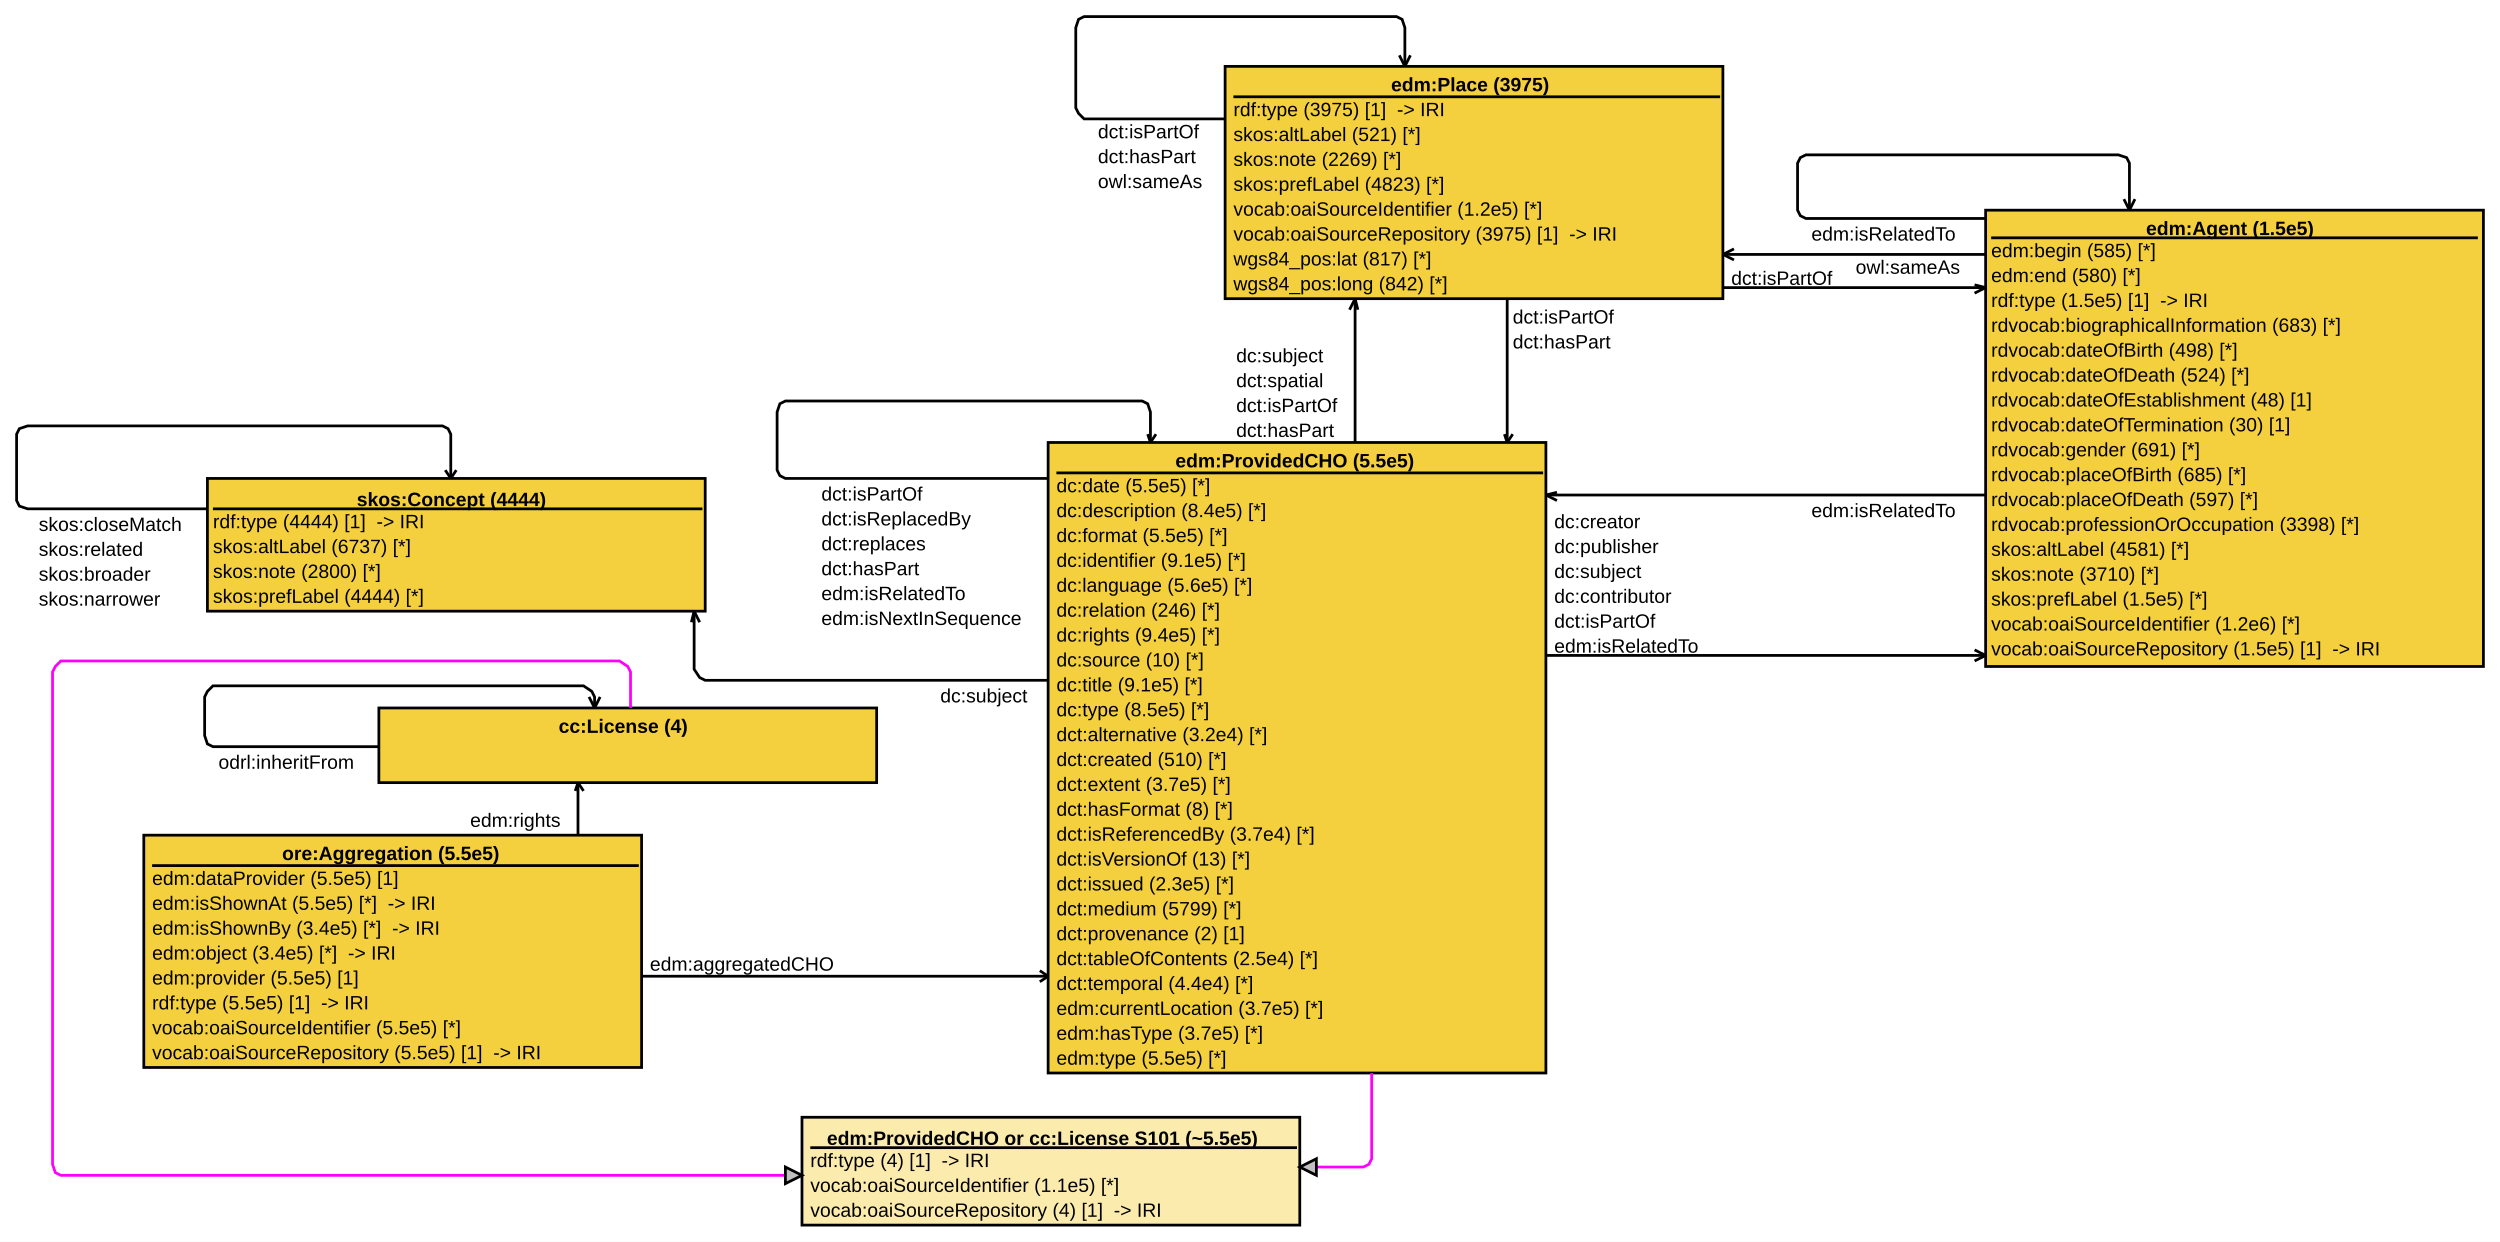
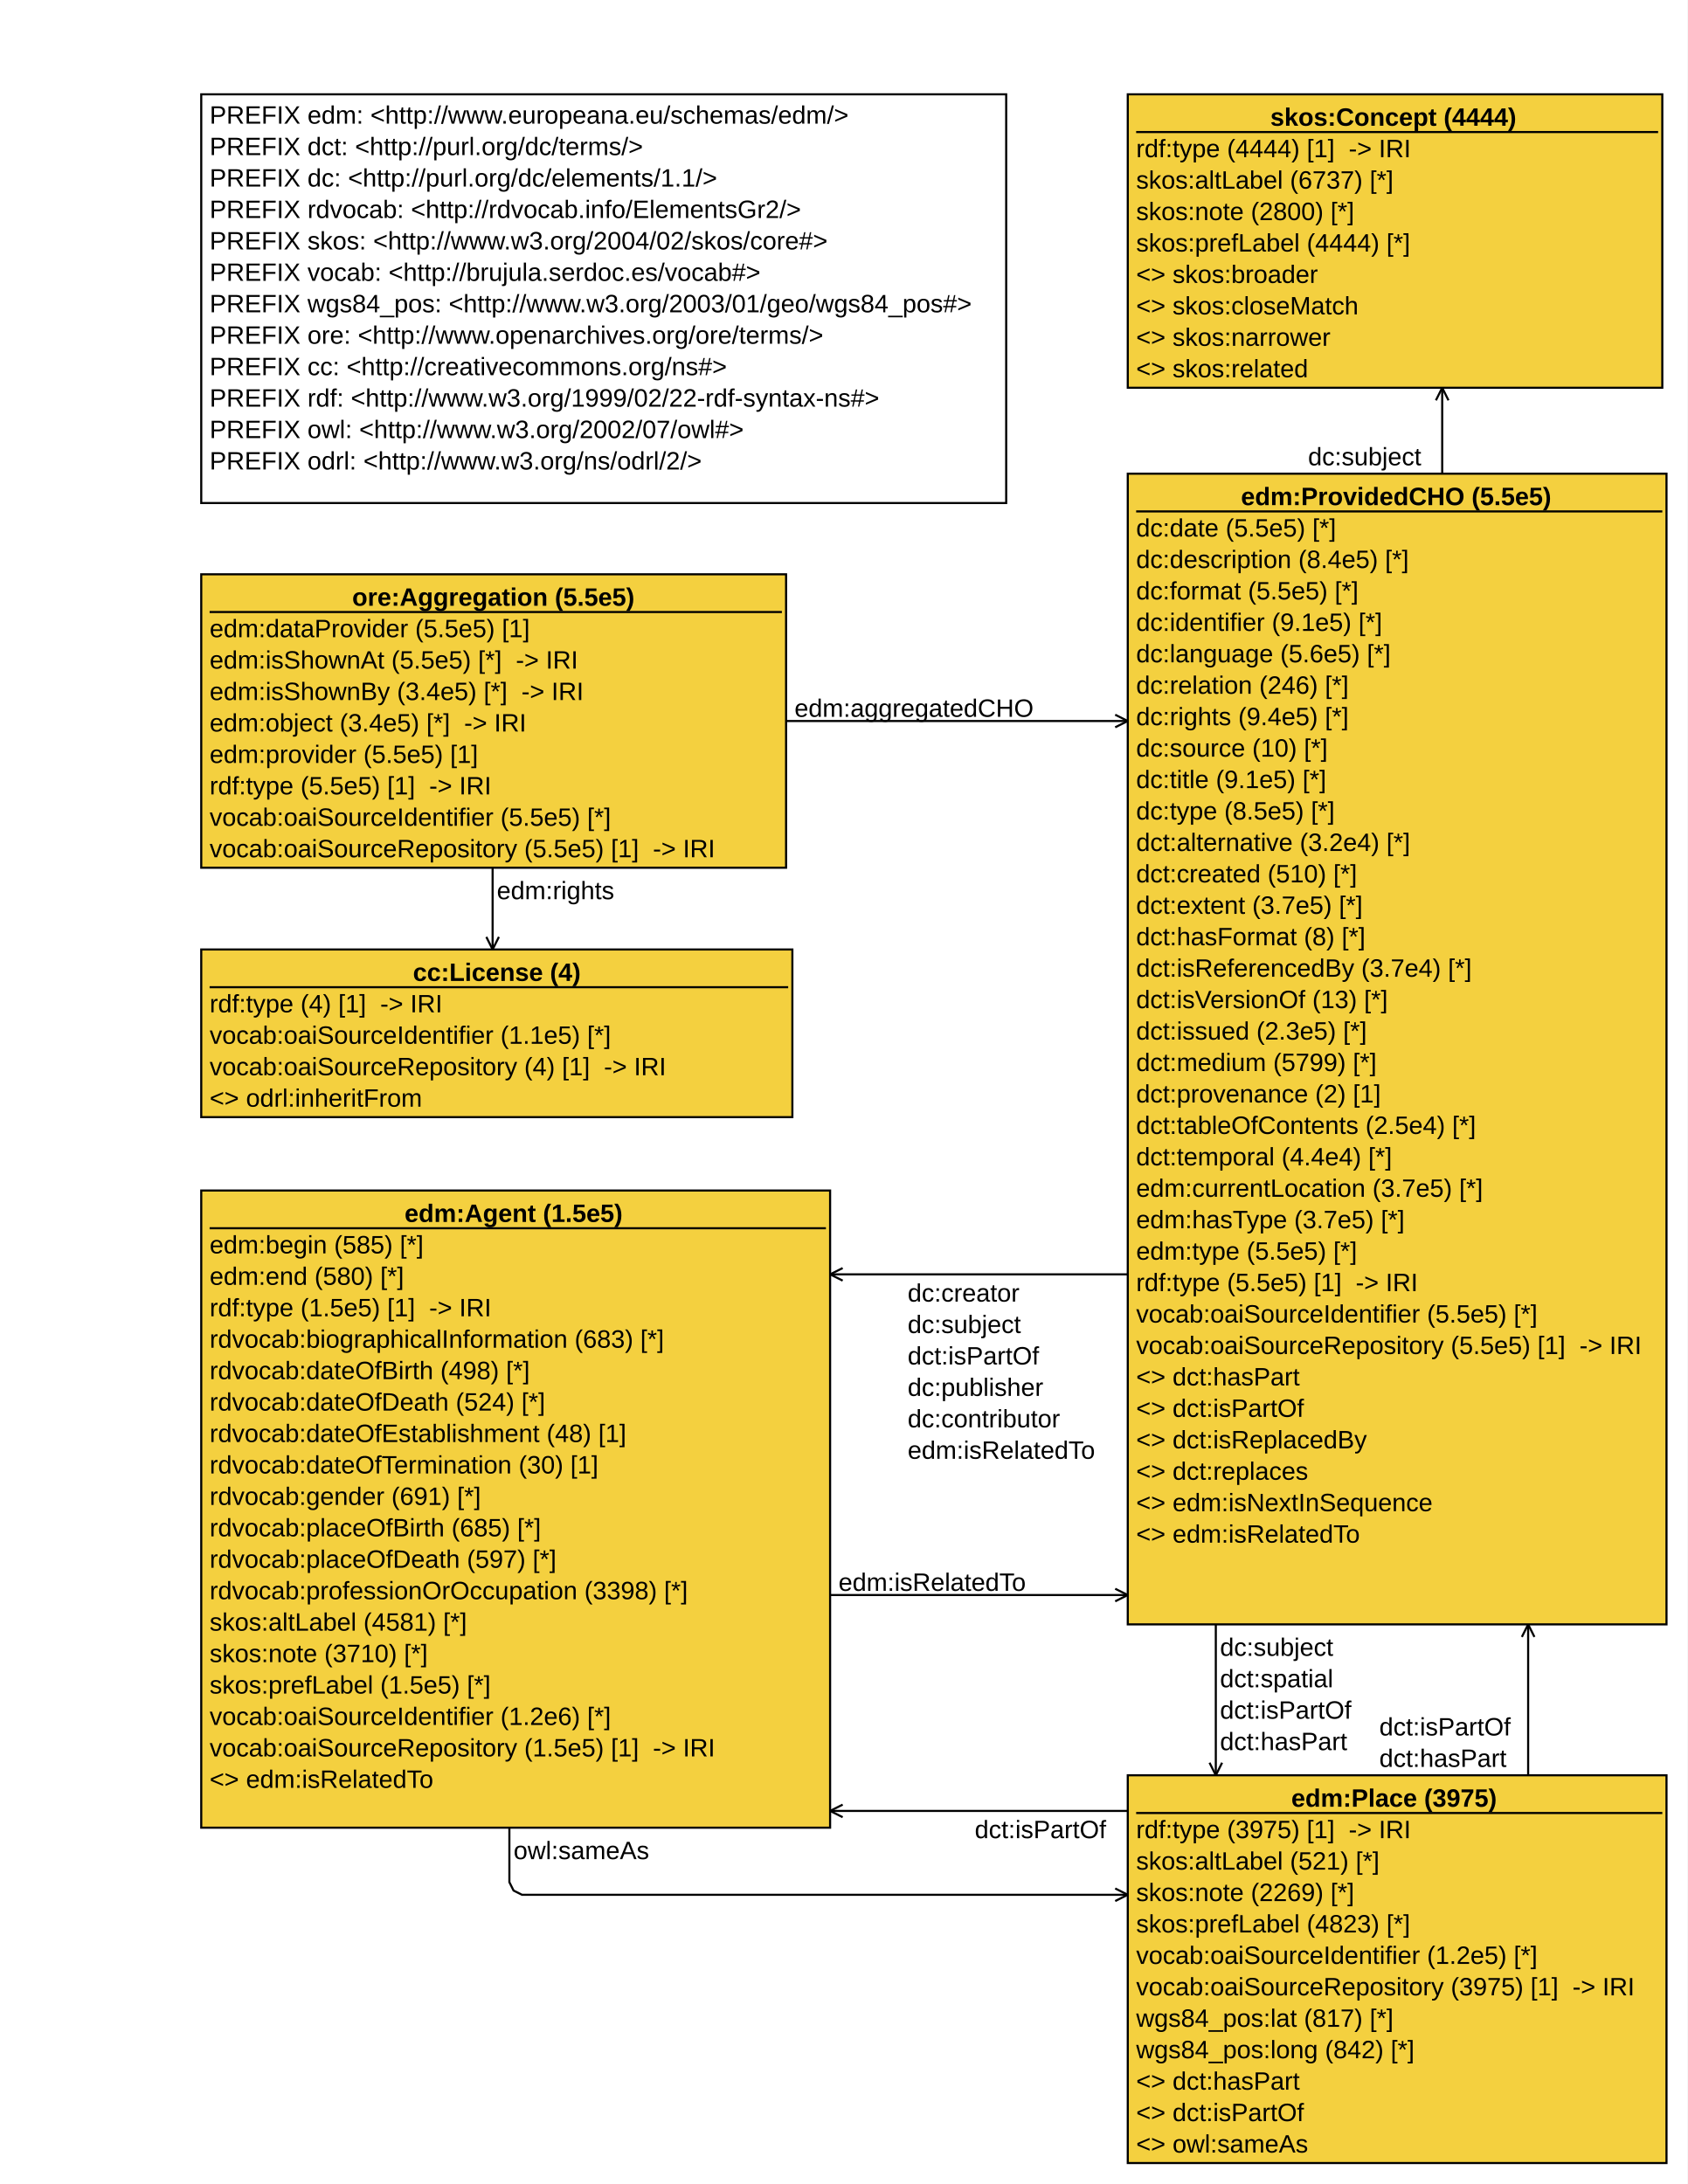
- <svg xmlns="http://www.w3.org/2000/svg" version="1.1" xml:space="preserve" width="904" height="449" viewBox="0 0 904 449">
+ <svg xmlns="http://www.w3.org/2000/svg" version="1.1" xml:space="preserve" width="805" height="1042" viewBox="0 0 805 1042">
 onmousemove="movetip(evt)" onmouseup="endmove()"&gt;
<rect x="0" y="0" width="100%" height="100%" style="fill:White;" />
  <defs>
    <linearGradient id="activ1" x1="0%" y1="0%" x2="100%" y2="0%">
      <stop offset="0%" style="stop-color:#FFFF00;stop-opacity:1" />
      <stop offset="100%" style="stop-color:#FFFFF0;stop-opacity:1" />
    </linearGradient>
  </defs>
-   <g id="2002685669">
-     <polygon points="718,76 898,76 898,241 718,241 " style="fill:#F4D03F; stroke-width:1;stroke:Black;" />
-     <text style="font-family:Arial;font-size:7px;kerning:0;word-spacing:-1px;fill:Black;font-weight:bold;">
-       <tspan x="776" y="85">edm:Agent (1.5e5)</tspan>
-     </text>
-     <line x1="720" y1="86" x2="896" y2="86" style="stroke-width:1;stroke:Black;" />
-     <text style="font-family:Arial;font-size:7px;kerning:0;word-spacing:-1px;fill:Black;">
-       <tspan x="720" y="93">edm:begin (585) [*] </tspan>
-       <tspan x="720" y="102">edm:end (580) [*] </tspan>
-       <tspan x="720" y="111">rdf:type (1.5e5) [1]  -&gt; IRI</tspan>
-       <tspan x="720" y="120">rdvocab:biographicalInformation (683) [*] </tspan>
-       <tspan x="720" y="129">rdvocab:dateOfBirth (498) [*] </tspan>
-       <tspan x="720" y="138">rdvocab:dateOfDeath (524) [*] </tspan>
-       <tspan x="720" y="147">rdvocab:dateOfEstablishment (48) [1] </tspan>
-       <tspan x="720" y="156">rdvocab:dateOfTermination (30) [1] </tspan>
-       <tspan x="720" y="165">rdvocab:gender (691) [*] </tspan>
-       <tspan x="720" y="174">rdvocab:placeOfBirth (685) [*] </tspan>
-       <tspan x="720" y="183">rdvocab:placeOfDeath (597) [*] </tspan>
-       <tspan x="720" y="192">rdvocab:professionOrOccupation (3398) [*] </tspan>
-       <tspan x="720" y="201">skos:altLabel (4581) [*] </tspan>
-       <tspan x="720" y="210">skos:note (3710) [*] </tspan>
-       <tspan x="720" y="219">skos:prefLabel (1.5e5) [*] </tspan>
-       <tspan x="720" y="228">vocab:oaiSourceIdentifier (1.2e6) [*] </tspan>
-       <tspan x="720" y="237">vocab:oaiSourceRepository (1.5e5) [1]  -&gt; IRI</tspan>
-     </text>
-   </g>
-   <g id="2002685680">
-     <polygon points="137,256 317,256 317,283 137,283 " style="fill:#F4D03F; stroke-width:1;stroke:Black;" />
-     <text style="font-family:Arial;font-size:7px;kerning:0;word-spacing:-1px;fill:Black;font-weight:bold;">
-       <tspan x="202" y="265">cc:License (4)</tspan>
-     </text>
-   </g>
-   <g id="2002685691">
-     <polygon points="52,302 232,302 232,386 52,386 " style="fill:#F4D03F; stroke-width:1;stroke:Black;" />
-     <text style="font-family:Arial;font-size:7px;kerning:0;word-spacing:-1px;fill:Black;font-weight:bold;">
-       <tspan x="102" y="311">ore:Aggregation (5.5e5)</tspan>
-     </text>
-     <line x1="55" y1="313" x2="231" y2="313" style="stroke-width:1;stroke:Black;" />
-     <text style="font-family:Arial;font-size:7px;kerning:0;word-spacing:-1px;fill:Black;">
-       <tspan x="55" y="320">edm:dataProvider (5.5e5) [1] </tspan>
-       <tspan x="55" y="329">edm:isShownAt (5.5e5) [*]  -&gt; IRI</tspan>
-       <tspan x="55" y="338">edm:isShownBy (3.4e5) [*]  -&gt; IRI</tspan>
-       <tspan x="55" y="347">edm:object (3.4e5) [*]  -&gt; IRI</tspan>
-       <tspan x="55" y="356">edm:provider (5.5e5) [1] </tspan>
-       <tspan x="55" y="365">rdf:type (5.5e5) [1]  -&gt; IRI</tspan>
-       <tspan x="55" y="374">vocab:oaiSourceIdentifier (5.5e5) [*] </tspan>
-       <tspan x="55" y="383">vocab:oaiSourceRepository (5.5e5) [1]  -&gt; IRI</tspan>
-     </text>
-   </g>
-   <g id="2002685702">
-     <polygon points="443,24 623,24 623,108 443,108 " style="fill:#F4D03F; stroke-width:1;stroke:Black;" />
-     <text style="font-family:Arial;font-size:7px;kerning:0;word-spacing:-1px;fill:Black;font-weight:bold;">
-       <tspan x="503" y="33">edm:Place (3975)</tspan>
-     </text>
-     <line x1="446" y1="35" x2="622" y2="35" style="stroke-width:1;stroke:Black;" />
-     <text style="font-family:Arial;font-size:7px;kerning:0;word-spacing:-1px;fill:Black;">
-       <tspan x="446" y="42">rdf:type (3975) [1]  -&gt; IRI</tspan>
-       <tspan x="446" y="51">skos:altLabel (521) [*] </tspan>
-       <tspan x="446" y="60">skos:note (2269) [*] </tspan>
-       <tspan x="446" y="69">skos:prefLabel (4823) [*] </tspan>
-       <tspan x="446" y="78">vocab:oaiSourceIdentifier (1.2e5) [*] </tspan>
-       <tspan x="446" y="87">vocab:oaiSourceRepository (3975) [1]  -&gt; IRI</tspan>
-       <tspan x="446" y="96">wgs84_pos:lat (817) [*] </tspan>
-       <tspan x="446" y="105">wgs84_pos:long (842) [*] </tspan>
-     </text>
-   </g>
-   <g id="2002685713">
-     <polygon points="75,173 255,173 255,221 75,221 " style="fill:#F4D03F; stroke-width:1;stroke:Black;" />
-     <text style="font-family:Arial;font-size:7px;kerning:0;word-spacing:-1px;fill:Black;font-weight:bold;">
-       <tspan x="129" y="183">skos:Concept (4444)</tspan>
-     </text>
-     <line x1="77" y1="184" x2="254" y2="184" style="stroke-width:1;stroke:Black;" />
-     <text style="font-family:Arial;font-size:7px;kerning:0;word-spacing:-1px;fill:Black;">
-       <tspan x="77" y="191">rdf:type (4444) [1]  -&gt; IRI</tspan>
-       <tspan x="77" y="200">skos:altLabel (6737) [*] </tspan>
-       <tspan x="77" y="209">skos:note (2800) [*] </tspan>
-       <tspan x="77" y="218">skos:prefLabel (4444) [*] </tspan>
-     </text>
-   </g>
-   <g id="2002685724">
-     <polygon points="379,160 559,160 559,388 379,388 " style="fill:#F4D03F; stroke-width:1;stroke:Black;" />
-     <text style="font-family:Arial;font-size:7px;kerning:0;word-spacing:-1px;fill:Black;font-weight:bold;">
-       <tspan x="425" y="169">edm:ProvidedCHO (5.5e5)</tspan>
-     </text>
-     <line x1="382" y1="171" x2="558" y2="171" style="stroke-width:1;stroke:Black;" />
-     <text style="font-family:Arial;font-size:7px;kerning:0;word-spacing:-1px;fill:Black;">
-       <tspan x="382" y="178">dc:date (5.5e5) [*] </tspan>
-       <tspan x="382" y="187">dc:description (8.4e5) [*] </tspan>
-       <tspan x="382" y="196">dc:format (5.5e5) [*] </tspan>
-       <tspan x="382" y="205">dc:identifier (9.1e5) [*] </tspan>
-       <tspan x="382" y="214">dc:language (5.6e5) [*] </tspan>
-       <tspan x="382" y="223">dc:relation (246) [*] </tspan>
-       <tspan x="382" y="232">dc:rights (9.4e5) [*] </tspan>
-       <tspan x="382" y="241">dc:source (10) [*] </tspan>
-       <tspan x="382" y="250">dc:title (9.1e5) [*] </tspan>
-       <tspan x="382" y="259">dc:type (8.5e5) [*] </tspan>
-       <tspan x="382" y="268">dct:alternative (3.2e4) [*] </tspan>
-       <tspan x="382" y="277">dct:created (510) [*] </tspan>
-       <tspan x="382" y="286">dct:extent (3.7e5) [*] </tspan>
-       <tspan x="382" y="295">dct:hasFormat (8) [*] </tspan>
-       <tspan x="382" y="304">dct:isReferencedBy (3.7e4) [*] </tspan>
-       <tspan x="382" y="313">dct:isVersionOf (13) [*] </tspan>
-       <tspan x="382" y="322">dct:issued (2.3e5) [*] </tspan>
-       <tspan x="382" y="331">dct:medium (5799) [*] </tspan>
-       <tspan x="382" y="340">dct:provenance (2) [1] </tspan>
-       <tspan x="382" y="349">dct:tableOfContents (2.5e4) [*] </tspan>
-       <tspan x="382" y="358">dct:temporal (4.4e4) [*] </tspan>
-       <tspan x="382" y="367">edm:currentLocation (3.7e5) [*] </tspan>
-       <tspan x="382" y="376">edm:hasType (3.7e5) [*] </tspan>
-       <tspan x="382" y="385">edm:type (5.5e5) [*] </tspan>
-     </text>
-   </g>
-   <g id="2002685735">
-     <polygon points="290,404 470,404 470,443 290,443 " style="fill:#FBECAE; stroke-width:1;stroke:Black;" />
-     <text style="font-family:Arial;font-size:7px;kerning:0;word-spacing:-1px;fill:Black;font-weight:bold;">
-       <tspan x="299" y="414">edm:ProvidedCHO or cc:License S101 (~5.5e5)</tspan>
-     </text>
-     <line x1="293" y1="415" x2="469" y2="415" style="stroke-width:1;stroke:Black;" />
-     <text style="font-family:Arial;font-size:7px;kerning:0;word-spacing:-1px;fill:Black;">
-       <tspan x="293" y="422">rdf:type (4) [1]  -&gt; IRI</tspan>
-       <tspan x="293" y="431">vocab:oaiSourceIdentifier (1.1e5) [*] </tspan>
-       <tspan x="293" y="440">vocab:oaiSourceRepository (4) [1]  -&gt; IRI</tspan>
-     </text>
-   </g>
-   <g id="2002685600">
-     <path d="M559,237 L718,237 " style="fill:none;stroke-width:1;stroke:Black;" />
-     <line x1="714" y1="235" x2="718" y2="237" style="stroke-width:1;stroke:Black;" />
-     <line x1="714" y1="239" x2="718" y2="237" style="stroke-width:1;stroke:Black;" />
-     <text style="font-family:Arial;font-size:7px;kerning:0;word-spacing:-1px;fill:Black;">
-       <tspan x="562" y="191">dc:creator  </tspan>
-       <tspan x="562" y="200">dc:publisher  </tspan>
-       <tspan x="562" y="209">dc:subject  </tspan>
-       <tspan x="562" y="218">dc:contributor  </tspan>
-       <tspan x="562" y="227">dct:isPartOf  </tspan>
-       <tspan x="562" y="236">edm:isRelatedTo  </tspan>
-     </text>
-   </g>
-   <g id="2002685610">
-     <path d="M718,92 L623,92 " style="fill:none;stroke-width:1;stroke:Black;" />
-     <line x1="627" y1="90" x2="623" y2="92" style="stroke-width:1;stroke:Black;" />
-     <line x1="627" y1="94" x2="623" y2="92" style="stroke-width:1;stroke:Black;" />
-     <text style="font-family:Arial;font-size:7px;kerning:0;word-spacing:-1px;fill:Black;">
-       <tspan x="671" y="99">owl:sameAs  </tspan>
-     </text>
-   </g>
-   <g id="2002685615">
-     <path d="M137,270 L77,270 75,269 74,266 74,252 75,250 77,248 211,248 214,250 215,252 215,256 " style="fill:none;stroke-width:1;stroke:Black;" />
-     <line x1="213" y1="252" x2="215" y2="256" style="stroke-width:1;stroke:Black;" />
-     <line x1="217" y1="252" x2="215" y2="256" style="stroke-width:1;stroke:Black;" />
-     <text style="font-family:Arial;font-size:7px;kerning:0;word-spacing:-1px;fill:Black;">
-       <tspan x="79" y="278">odrl:inheritFrom  </tspan>
-     </text>
-   </g>
-   <g id="2002685620">
-     <path d="M232,353 L379,353 " style="fill:none;stroke-width:1;stroke:Black;" />
-     <line x1="376" y1="351" x2="379" y2="353" style="stroke-width:1;stroke:Black;" />
-     <line x1="376" y1="355" x2="379" y2="353" style="stroke-width:1;stroke:Black;" />
-     <text style="font-family:Arial;font-size:7px;kerning:0;word-spacing:-1px;fill:Black;">
-       <tspan x="235" y="351">edm:aggregatedCHO  </tspan>
-     </text>
-   </g>
-   <g id="2002685625">
-     <path d="M623,104 L718,104 " style="fill:none;stroke-width:1;stroke:Black;" />
-     <line x1="714" y1="103" x2="718" y2="104" style="stroke-width:1;stroke:Black;" />
-     <line x1="714" y1="106" x2="718" y2="104" style="stroke-width:1;stroke:Black;" />
-     <text style="font-family:Arial;font-size:7px;kerning:0;word-spacing:-1px;fill:Black;">
-       <tspan x="626" y="103">dct:isPartOf  </tspan>
-     </text>
-   </g>
-   <g id="2002685630">
-     <path d="M209,302 L209,283 " style="fill:none;stroke-width:1;stroke:Black;" />
-     <line x1="208" y1="286" x2="209" y2="283" style="stroke-width:1;stroke:Black;" />
-     <line x1="211" y1="286" x2="209" y2="283" style="stroke-width:1;stroke:Black;" />
-     <text style="font-family:Arial;font-size:7px;kerning:0;word-spacing:-1px;fill:Black;">
-       <tspan x="170" y="299">edm:rights  </tspan>
-     </text>
-   </g>
-   <g id="2002685635">
-     <path d="M545,108 L545,160 " style="fill:none;stroke-width:1;stroke:Black;" />
-     <line x1="544" y1="157" x2="545" y2="160" style="stroke-width:1;stroke:Black;" />
-     <line x1="547" y1="157" x2="545" y2="160" style="stroke-width:1;stroke:Black;" />
-     <text style="font-family:Arial;font-size:7px;kerning:0;word-spacing:-1px;fill:Black;">
-       <tspan x="547" y="117">dct:isPartOf  </tspan>
-       <tspan x="547" y="126">dct:hasPart  </tspan>
-     </text>
-   </g>
-   <g id="2002685640">
-     <path d="M490,160 L490,108 " style="fill:none;stroke-width:1;stroke:Black;" />
-     <line x1="488" y1="112" x2="490" y2="108" style="stroke-width:1;stroke:Black;" />
-     <line x1="491" y1="112" x2="490" y2="108" style="stroke-width:1;stroke:Black;" />
-     <text style="font-family:Arial;font-size:7px;kerning:0;word-spacing:-1px;fill:Black;">
-       <tspan x="447" y="131">dc:subject  </tspan>
-       <tspan x="447" y="140">dct:spatial  </tspan>
-       <tspan x="447" y="149">dct:isPartOf  </tspan>
-       <tspan x="447" y="158">dct:hasPart  </tspan>
-     </text>
-   </g>
-   <g id="2002685645">
-     <path d="M379,246 L255,246 253,245 251,242 251,221 " style="fill:none;stroke-width:1;stroke:Black;" />
-     <line x1="250" y1="225" x2="251" y2="221" style="stroke-width:1;stroke:Black;" />
-     <line x1="253" y1="225" x2="251" y2="221" style="stroke-width:1;stroke:Black;" />
-     <text style="font-family:Arial;font-size:7px;kerning:0;word-spacing:-1px;fill:Black;">
-       <tspan x="340" y="254">dc:subject  </tspan>
-     </text>
-   </g>
-   <g id="2002685660">
-     <path d="M718,179 L559,179 " style="fill:none;stroke-width:1;stroke:Black;" />
-     <line x1="563" y1="178" x2="559" y2="179" style="stroke-width:1;stroke:Black;" />
-     <line x1="563" y1="181" x2="559" y2="179" style="stroke-width:1;stroke:Black;" />
-     <text style="font-family:Arial;font-size:7px;kerning:0;word-spacing:-1px;fill:Black;">
-       <tspan x="655" y="187">edm:isRelatedTo  </tspan>
-     </text>
-   </g>
-   <g id="2002685665">
-     <path d="M470,422 L493,422 495,421 496,419 496,388 " style="fill:none;stroke-width:1;stroke:Fuchsia;" />
-     <polygon points="476,425 470,422 476,419 " style="fill:Silver;stroke-width:1;stroke:Black;" />
-     <text style="font-family:Arial;font-size:7px;kerning:0;word-spacing:-1px;fill:Black;">
-       <tspan x="473" y="421"> </tspan>
-     </text>
-   </g>
-   <g id="2002685667">
-     <path d="M290,425 L22,425 20,424 19,421 19,243 20,241 22,239 224,239 227,241 228,243 228,256 " style="fill:none;stroke-width:1;stroke:Fuchsia;" />
-     <polygon points="284,428 290,425 284,422 " style="fill:Silver;stroke-width:1;stroke:Black;" />
-     <text style="font-family:Arial;font-size:7px;kerning:0;word-spacing:-1px;fill:Black;">
-       <tspan x="282" y="432"> </tspan>
-     </text>
-   </g>
-   <g id="2002685655">
-     <path d="M75,184 L10,184 7,183 6,181 6,157 7,155 10,154 160,154 162,155 163,157 163,173 " style="fill:none;stroke-width:1;stroke:Black;" />
-     <line x1="161" y1="170" x2="163" y2="173" style="stroke-width:1;stroke:Black;" />
-     <line x1="165" y1="170" x2="163" y2="173" style="stroke-width:1;stroke:Black;" />
-     <text style="font-family:Arial;font-size:7px;kerning:0;word-spacing:-1px;fill:Black;">
-       <tspan x="14" y="192">skos:closeMatch  </tspan>
-       <tspan x="14" y="201">skos:related  </tspan>
-       <tspan x="14" y="210">skos:broader  </tspan>
-       <tspan x="14" y="219">skos:narrower  </tspan>
-     </text>
-   </g>
-   <g id="2002685595">
-     <path d="M379,173 L284,173 282,172 281,170 281,149 282,146 284,145 413,145 415,146 416,149 416,160 " style="fill:none;stroke-width:1;stroke:Black;" />
-     <line x1="415" y1="157" x2="416" y2="160" style="stroke-width:1;stroke:Black;" />
-     <line x1="418" y1="157" x2="416" y2="160" style="stroke-width:1;stroke:Black;" />
-     <text style="font-family:Arial;font-size:7px;kerning:0;word-spacing:-1px;fill:Black;">
-       <tspan x="297" y="181">dct:isPartOf  </tspan>
-       <tspan x="297" y="190">dct:isReplacedBy  </tspan>
-       <tspan x="297" y="199">dct:replaces  </tspan>
-       <tspan x="297" y="208">dct:hasPart  </tspan>
-       <tspan x="297" y="217">edm:isRelatedTo  </tspan>
-       <tspan x="297" y="226">edm:isNextInSequence  </tspan>
-     </text>
-   </g>
-   <g id="2002685650">
-     <path d="M443,43 L392,43 390,41 389,39 389,10 390,7 392,6 505,6 507,7 508,10 508,24 " style="fill:none;stroke-width:1;stroke:Black;" />
-     <line x1="506" y1="20" x2="508" y2="24" style="stroke-width:1;stroke:Black;" />
-     <line x1="510" y1="20" x2="508" y2="24" style="stroke-width:1;stroke:Black;" />
-     <text style="font-family:Arial;font-size:7px;kerning:0;word-spacing:-1px;fill:Black;">
-       <tspan x="397" y="50">dct:isPartOf  </tspan>
-       <tspan x="397" y="59">dct:hasPart  </tspan>
-       <tspan x="397" y="68">owl:sameAs  </tspan>
-     </text>
-   </g>
-   <g id="2002685605">
-     <path d="M718,79 L653,79 651,78 650,76 650,59 651,57 653,56 766,56 769,57 770,59 770,76 " style="fill:none;stroke-width:1;stroke:Black;" />
-     <line x1="768" y1="72" x2="770" y2="76" style="stroke-width:1;stroke:Black;" />
-     <line x1="772" y1="72" x2="770" y2="76" style="stroke-width:1;stroke:Black;" />
-     <text style="font-family:Arial;font-size:7px;kerning:0;word-spacing:-1px;fill:Black;">
-       <tspan x="655" y="87">edm:isRelatedTo  </tspan>
+   <g id="2002722218">
+     <polygon points="538,45 793,45 793,185 538,185 " style="fill:#F4D03F; stroke-width:1;stroke:Black;" />
+     <text style="font-family:Arial;font-size:12px;kerning:0;word-spacing:-1px;fill:Black;font-weight:bold;">
+       <tspan x="606" y="60">skos:Concept (4444)</tspan>
+     </text>
+     <line x1="542" y1="63" x2="791" y2="63" style="stroke-width:1;stroke:Black;" />
+     <text style="font-family:Arial;font-size:12px;kerning:0;word-spacing:-1px;fill:Black;">
+       <tspan x="542" y="75">rdf:type (4444) [1]  -&gt; IRI</tspan>
+       <tspan x="542" y="90">skos:altLabel (6737) [*] </tspan>
+       <tspan x="542" y="105">skos:note (2800) [*] </tspan>
+       <tspan x="542" y="120">skos:prefLabel (4444) [*] </tspan>
+       <tspan x="542" y="135">&lt;&gt; skos:broader  </tspan>
+       <tspan x="542" y="150">&lt;&gt; skos:closeMatch  </tspan>
+       <tspan x="542" y="165">&lt;&gt; skos:narrower  </tspan>
+       <tspan x="542" y="180">&lt;&gt; skos:related  </tspan>
+     </text>
+   </g>
+   <g id="2002722229">
+     <polygon points="96,453 378,453 378,533 96,533 " style="fill:#F4D03F; stroke-width:1;stroke:Black;" />
+     <text style="font-family:Arial;font-size:12px;kerning:0;word-spacing:-1px;fill:Black;font-weight:bold;">
+       <tspan x="197" y="468">cc:License (4)</tspan>
+     </text>
+     <line x1="100" y1="471" x2="376" y2="471" style="stroke-width:1;stroke:Black;" />
+     <text style="font-family:Arial;font-size:12px;kerning:0;word-spacing:-1px;fill:Black;">
+       <tspan x="100" y="483">rdf:type (4) [1]  -&gt; IRI</tspan>
+       <tspan x="100" y="498">vocab:oaiSourceIdentifier (1.1e5) [*] </tspan>
+       <tspan x="100" y="513">vocab:oaiSourceRepository (4) [1]  -&gt; IRI</tspan>
+       <tspan x="100" y="528">&lt;&gt; odrl:inheritFrom  </tspan>
+     </text>
+   </g>
+   <g id="2002722240">
+     <polygon points="96,274 375,274 375,414 96,414 " style="fill:#F4D03F; stroke-width:1;stroke:Black;" />
+     <text style="font-family:Arial;font-size:12px;kerning:0;word-spacing:-1px;fill:Black;font-weight:bold;">
+       <tspan x="168" y="289">ore:Aggregation (5.5e5)</tspan>
+     </text>
+     <line x1="100" y1="292" x2="373" y2="292" style="stroke-width:1;stroke:Black;" />
+     <text style="font-family:Arial;font-size:12px;kerning:0;word-spacing:-1px;fill:Black;">
+       <tspan x="100" y="304">edm:dataProvider (5.5e5) [1] </tspan>
+       <tspan x="100" y="319">edm:isShownAt (5.5e5) [*]  -&gt; IRI</tspan>
+       <tspan x="100" y="334">edm:isShownBy (3.4e5) [*]  -&gt; IRI</tspan>
+       <tspan x="100" y="349">edm:object (3.4e5) [*]  -&gt; IRI</tspan>
+       <tspan x="100" y="364">edm:provider (5.5e5) [1] </tspan>
+       <tspan x="100" y="379">rdf:type (5.5e5) [1]  -&gt; IRI</tspan>
+       <tspan x="100" y="394">vocab:oaiSourceIdentifier (5.5e5) [*] </tspan>
+       <tspan x="100" y="409">vocab:oaiSourceRepository (5.5e5) [1]  -&gt; IRI</tspan>
+     </text>
+   </g>
+   <g id="2002722251">
+     <polygon points="538,847 795,847 795,1032 538,1032 " style="fill:#F4D03F; stroke-width:1;stroke:Black;" />
+     <text style="font-family:Arial;font-size:12px;kerning:0;word-spacing:-1px;fill:Black;font-weight:bold;">
+       <tspan x="616" y="862">edm:Place (3975)</tspan>
+     </text>
+     <line x1="542" y1="865" x2="793" y2="865" style="stroke-width:1;stroke:Black;" />
+     <text style="font-family:Arial;font-size:12px;kerning:0;word-spacing:-1px;fill:Black;">
+       <tspan x="542" y="877">rdf:type (3975) [1]  -&gt; IRI</tspan>
+       <tspan x="542" y="892">skos:altLabel (521) [*] </tspan>
+       <tspan x="542" y="907">skos:note (2269) [*] </tspan>
+       <tspan x="542" y="922">skos:prefLabel (4823) [*] </tspan>
+       <tspan x="542" y="937">vocab:oaiSourceIdentifier (1.2e5) [*] </tspan>
+       <tspan x="542" y="952">vocab:oaiSourceRepository (3975) [1]  -&gt; IRI</tspan>
+       <tspan x="542" y="967">wgs84_pos:lat (817) [*] </tspan>
+       <tspan x="542" y="982">wgs84_pos:long (842) [*] </tspan>
+       <tspan x="542" y="997">&lt;&gt; dct:hasPart  </tspan>
+       <tspan x="542" y="1012">&lt;&gt; dct:isPartOf  </tspan>
+       <tspan x="542" y="1027">&lt;&gt; owl:sameAs  </tspan>
+     </text>
+   </g>
+   <g id="2002722262">
+     <polygon points="96,45 480,45 480,240 96,240 " style="fill:White; stroke-width:1;stroke:Black;" />
+     <text style="font-family:Arial;font-size:12px;kerning:0;word-spacing:-1px;fill:Black;">
+       <tspan x="100" y="59">PREFIX edm: &lt;http://www.europeana.eu/schemas/edm/&gt;</tspan>
+       <tspan x="100" y="74">PREFIX dct: &lt;http://purl.org/dc/terms/&gt;</tspan>
+       <tspan x="100" y="89">PREFIX dc: &lt;http://purl.org/dc/elements/1.1/&gt;</tspan>
+       <tspan x="100" y="104">PREFIX rdvocab: &lt;http://rdvocab.info/ElementsGr2/&gt;</tspan>
+       <tspan x="100" y="119">PREFIX skos: &lt;http://www.w3.org/2004/02/skos/core#&gt;</tspan>
+       <tspan x="100" y="134">PREFIX vocab: &lt;http://brujula.serdoc.es/vocab#&gt;</tspan>
+       <tspan x="100" y="149">PREFIX wgs84_pos: &lt;http://www.w3.org/2003/01/geo/wgs84_pos#&gt;</tspan>
+       <tspan x="100" y="164">PREFIX ore: &lt;http://www.openarchives.org/ore/terms/&gt;</tspan>
+       <tspan x="100" y="179">PREFIX cc: &lt;http://creativecommons.org/ns#&gt;</tspan>
+       <tspan x="100" y="194">PREFIX rdf: &lt;http://www.w3.org/1999/02/22-rdf-syntax-ns#&gt;</tspan>
+       <tspan x="100" y="209">PREFIX owl: &lt;http://www.w3.org/2002/07/owl#&gt;</tspan>
+       <tspan x="100" y="224">PREFIX odrl: &lt;http://www.w3.org/ns/odrl/2/&gt;</tspan>
+     </text>
+   </g>
+   <g id="2002722273">
+     <polygon points="538,226 795,226 795,775 538,775 " style="fill:#F4D03F; stroke-width:1;stroke:Black;" />
+     <text style="font-family:Arial;font-size:12px;kerning:0;word-spacing:-1px;fill:Black;font-weight:bold;">
+       <tspan x="592" y="241">edm:ProvidedCHO (5.5e5)</tspan>
+     </text>
+     <line x1="542" y1="244" x2="793" y2="244" style="stroke-width:1;stroke:Black;" />
+     <text style="font-family:Arial;font-size:12px;kerning:0;word-spacing:-1px;fill:Black;">
+       <tspan x="542" y="256">dc:date (5.5e5) [*] </tspan>
+       <tspan x="542" y="271">dc:description (8.4e5) [*] </tspan>
+       <tspan x="542" y="286">dc:format (5.5e5) [*] </tspan>
+       <tspan x="542" y="301">dc:identifier (9.1e5) [*] </tspan>
+       <tspan x="542" y="316">dc:language (5.6e5) [*] </tspan>
+       <tspan x="542" y="331">dc:relation (246) [*] </tspan>
+       <tspan x="542" y="346">dc:rights (9.4e5) [*] </tspan>
+       <tspan x="542" y="361">dc:source (10) [*] </tspan>
+       <tspan x="542" y="376">dc:title (9.1e5) [*] </tspan>
+       <tspan x="542" y="391">dc:type (8.5e5) [*] </tspan>
+       <tspan x="542" y="406">dct:alternative (3.2e4) [*] </tspan>
+       <tspan x="542" y="421">dct:created (510) [*] </tspan>
+       <tspan x="542" y="436">dct:extent (3.7e5) [*] </tspan>
+       <tspan x="542" y="451">dct:hasFormat (8) [*] </tspan>
+       <tspan x="542" y="466">dct:isReferencedBy (3.7e4) [*] </tspan>
+       <tspan x="542" y="481">dct:isVersionOf (13) [*] </tspan>
+       <tspan x="542" y="496">dct:issued (2.3e5) [*] </tspan>
+       <tspan x="542" y="511">dct:medium (5799) [*] </tspan>
+       <tspan x="542" y="526">dct:provenance (2) [1] </tspan>
+       <tspan x="542" y="541">dct:tableOfContents (2.5e4) [*] </tspan>
+       <tspan x="542" y="556">dct:temporal (4.4e4) [*] </tspan>
+       <tspan x="542" y="571">edm:currentLocation (3.7e5) [*] </tspan>
+       <tspan x="542" y="586">edm:hasType (3.7e5) [*] </tspan>
+       <tspan x="542" y="601">edm:type (5.5e5) [*] </tspan>
+       <tspan x="542" y="616">rdf:type (5.5e5) [1]  -&gt; IRI</tspan>
+       <tspan x="542" y="631">vocab:oaiSourceIdentifier (5.5e5) [*] </tspan>
+       <tspan x="542" y="646">vocab:oaiSourceRepository (5.5e5) [1]  -&gt; IRI</tspan>
+       <tspan x="542" y="661">&lt;&gt; dct:hasPart  </tspan>
+       <tspan x="542" y="676">&lt;&gt; dct:isPartOf  </tspan>
+       <tspan x="542" y="691">&lt;&gt; dct:isReplacedBy  </tspan>
+       <tspan x="542" y="706">&lt;&gt; dct:replaces  </tspan>
+       <tspan x="542" y="721">&lt;&gt; edm:isNextInSequence  </tspan>
+       <tspan x="542" y="736">&lt;&gt; edm:isRelatedTo  </tspan>
+     </text>
+   </g>
+   <g id="2002722284">
+     <polygon points="96,568 396,568 396,872 96,872 " style="fill:#F4D03F; stroke-width:1;stroke:Black;" />
+     <text style="font-family:Arial;font-size:12px;kerning:0;word-spacing:-1px;fill:Black;font-weight:bold;">
+       <tspan x="193" y="583">edm:Agent (1.5e5)</tspan>
+     </text>
+     <line x1="100" y1="586" x2="394" y2="586" style="stroke-width:1;stroke:Black;" />
+     <text style="font-family:Arial;font-size:12px;kerning:0;word-spacing:-1px;fill:Black;">
+       <tspan x="100" y="598">edm:begin (585) [*] </tspan>
+       <tspan x="100" y="613">edm:end (580) [*] </tspan>
+       <tspan x="100" y="628">rdf:type (1.5e5) [1]  -&gt; IRI</tspan>
+       <tspan x="100" y="643">rdvocab:biographicalInformation (683) [*] </tspan>
+       <tspan x="100" y="658">rdvocab:dateOfBirth (498) [*] </tspan>
+       <tspan x="100" y="673">rdvocab:dateOfDeath (524) [*] </tspan>
+       <tspan x="100" y="688">rdvocab:dateOfEstablishment (48) [1] </tspan>
+       <tspan x="100" y="703">rdvocab:dateOfTermination (30) [1] </tspan>
+       <tspan x="100" y="718">rdvocab:gender (691) [*] </tspan>
+       <tspan x="100" y="733">rdvocab:placeOfBirth (685) [*] </tspan>
+       <tspan x="100" y="748">rdvocab:placeOfDeath (597) [*] </tspan>
+       <tspan x="100" y="763">rdvocab:professionOrOccupation (3398) [*] </tspan>
+       <tspan x="100" y="778">skos:altLabel (4581) [*] </tspan>
+       <tspan x="100" y="793">skos:note (3710) [*] </tspan>
+       <tspan x="100" y="808">skos:prefLabel (1.5e5) [*] </tspan>
+       <tspan x="100" y="823">vocab:oaiSourceIdentifier (1.2e6) [*] </tspan>
+       <tspan x="100" y="838">vocab:oaiSourceRepository (1.5e5) [1]  -&gt; IRI</tspan>
+       <tspan x="100" y="853">&lt;&gt; edm:isRelatedTo  </tspan>
+     </text>
+   </g>
+   <g id="2002722173">
+     <path d="M538,608 L396,608 " style="fill:none;stroke-width:1;stroke:Black;" />
+     <line x1="402" y1="605" x2="396" y2="608" style="stroke-width:1;stroke:Black;" />
+     <line x1="402" y1="611" x2="396" y2="608" style="stroke-width:1;stroke:Black;" />
+     <text style="font-family:Arial;font-size:12px;kerning:0;word-spacing:-1px;fill:Black;">
+       <tspan x="433" y="621">dc:creator  </tspan>
+       <tspan x="433" y="636">dc:subject  </tspan>
+       <tspan x="433" y="651">dct:isPartOf  </tspan>
+       <tspan x="433" y="666">dc:publisher  </tspan>
+       <tspan x="433" y="681">dc:contributor  </tspan>
+       <tspan x="433" y="696">edm:isRelatedTo  </tspan>
+     </text>
+   </g>
+   <g id="2002722178">
+     <path d="M396,761 L538,761 " style="fill:none;stroke-width:1;stroke:Black;" />
+     <line x1="532" y1="758" x2="538" y2="761" style="stroke-width:1;stroke:Black;" />
+     <line x1="532" y1="764" x2="538" y2="761" style="stroke-width:1;stroke:Black;" />
+     <text style="font-family:Arial;font-size:12px;kerning:0;word-spacing:-1px;fill:Black;">
+       <tspan x="400" y="759">edm:isRelatedTo  </tspan>
+     </text>
+   </g>
+   <g id="2002722183">
+     <path d="M243,872 L243,898 245,902 249,904 538,904 " style="fill:none;stroke-width:1;stroke:Black;" />
+     <line x1="532" y1="901" x2="538" y2="904" style="stroke-width:1;stroke:Black;" />
+     <line x1="532" y1="907" x2="538" y2="904" style="stroke-width:1;stroke:Black;" />
+     <text style="font-family:Arial;font-size:12px;kerning:0;word-spacing:-1px;fill:Black;">
+       <tspan x="245" y="887">owl:sameAs  </tspan>
+     </text>
+   </g>
+   <g id="2002722188">
+     <path d="M688,226 L688,185 " style="fill:none;stroke-width:1;stroke:Black;" />
+     <line x1="685" y1="191" x2="688" y2="185" style="stroke-width:1;stroke:Black;" />
+     <line x1="691" y1="191" x2="688" y2="185" style="stroke-width:1;stroke:Black;" />
+     <text style="font-family:Arial;font-size:12px;kerning:0;word-spacing:-1px;fill:Black;">
+       <tspan x="624" y="222">dc:subject  </tspan>
+     </text>
+   </g>
+   <g id="2002722193">
+     <path d="M538,864 L396,864 " style="fill:none;stroke-width:1;stroke:Black;" />
+     <line x1="402" y1="861" x2="396" y2="864" style="stroke-width:1;stroke:Black;" />
+     <line x1="402" y1="867" x2="396" y2="864" style="stroke-width:1;stroke:Black;" />
+     <text style="font-family:Arial;font-size:12px;kerning:0;word-spacing:-1px;fill:Black;">
+       <tspan x="465" y="877">dct:isPartOf  </tspan>
+     </text>
+   </g>
+   <g id="2002722198">
+     <path d="M235,414 L235,453 " style="fill:none;stroke-width:1;stroke:Black;" />
+     <line x1="232" y1="447" x2="235" y2="453" style="stroke-width:1;stroke:Black;" />
+     <line x1="238" y1="447" x2="235" y2="453" style="stroke-width:1;stroke:Black;" />
+     <text style="font-family:Arial;font-size:12px;kerning:0;word-spacing:-1px;fill:Black;">
+       <tspan x="237" y="429">edm:rights  </tspan>
+     </text>
+   </g>
+   <g id="2002722203">
+     <path d="M729,847 L729,775 " style="fill:none;stroke-width:1;stroke:Black;" />
+     <line x1="726" y1="781" x2="729" y2="775" style="stroke-width:1;stroke:Black;" />
+     <line x1="732" y1="781" x2="729" y2="775" style="stroke-width:1;stroke:Black;" />
+     <text style="font-family:Arial;font-size:12px;kerning:0;word-spacing:-1px;fill:Black;">
+       <tspan x="658" y="828">dct:isPartOf  </tspan>
+       <tspan x="658" y="843">dct:hasPart  </tspan>
+     </text>
+   </g>
+   <g id="2002722208">
+     <path d="M375,344 L538,344 " style="fill:none;stroke-width:1;stroke:Black;" />
+     <line x1="532" y1="341" x2="538" y2="344" style="stroke-width:1;stroke:Black;" />
+     <line x1="532" y1="347" x2="538" y2="344" style="stroke-width:1;stroke:Black;" />
+     <text style="font-family:Arial;font-size:12px;kerning:0;word-spacing:-1px;fill:Black;">
+       <tspan x="379" y="342">edm:aggregatedCHO  </tspan>
+     </text>
+   </g>
+   <g id="2002722213">
+     <path d="M580,775 L580,847 " style="fill:none;stroke-width:1;stroke:Black;" />
+     <line x1="577" y1="841" x2="580" y2="847" style="stroke-width:1;stroke:Black;" />
+     <line x1="583" y1="841" x2="580" y2="847" style="stroke-width:1;stroke:Black;" />
+     <text style="font-family:Arial;font-size:12px;kerning:0;word-spacing:-1px;fill:Black;">
+       <tspan x="582" y="790">dc:subject  </tspan>
+       <tspan x="582" y="805">dct:spatial  </tspan>
+       <tspan x="582" y="820">dct:isPartOf  </tspan>
+       <tspan x="582" y="835">dct:hasPart  </tspan>
    </text>
  </g>
</svg>
